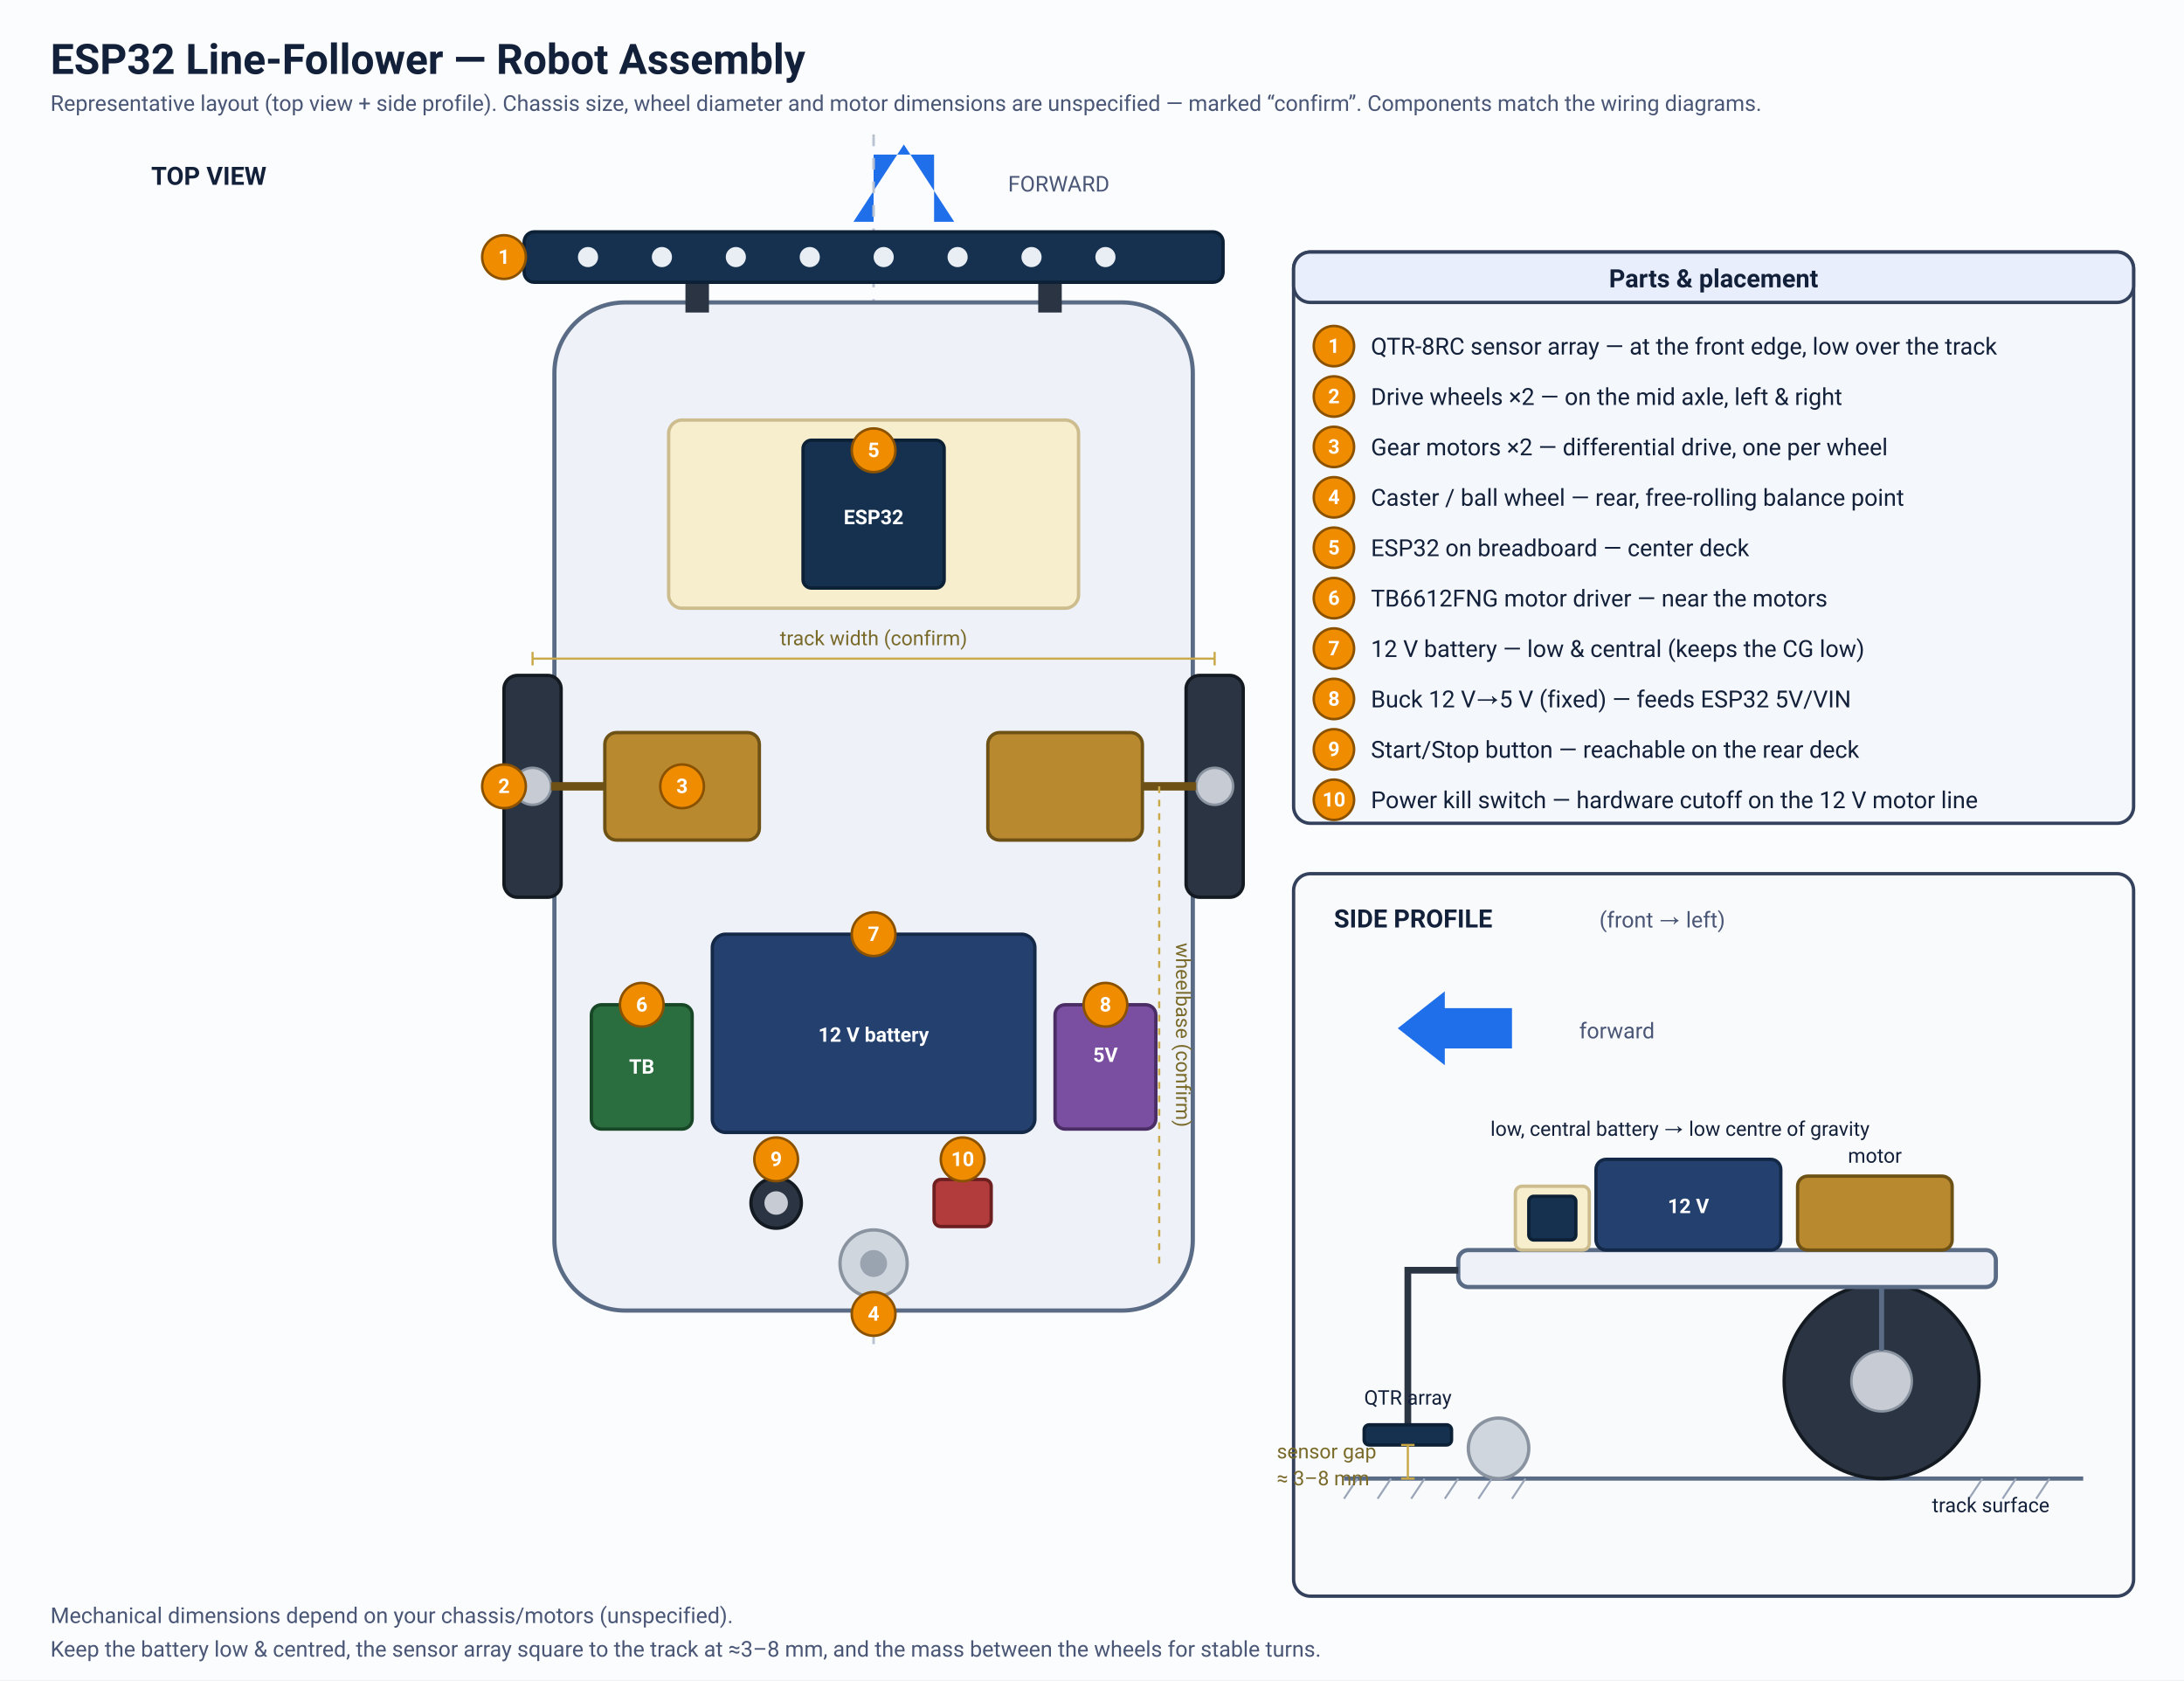
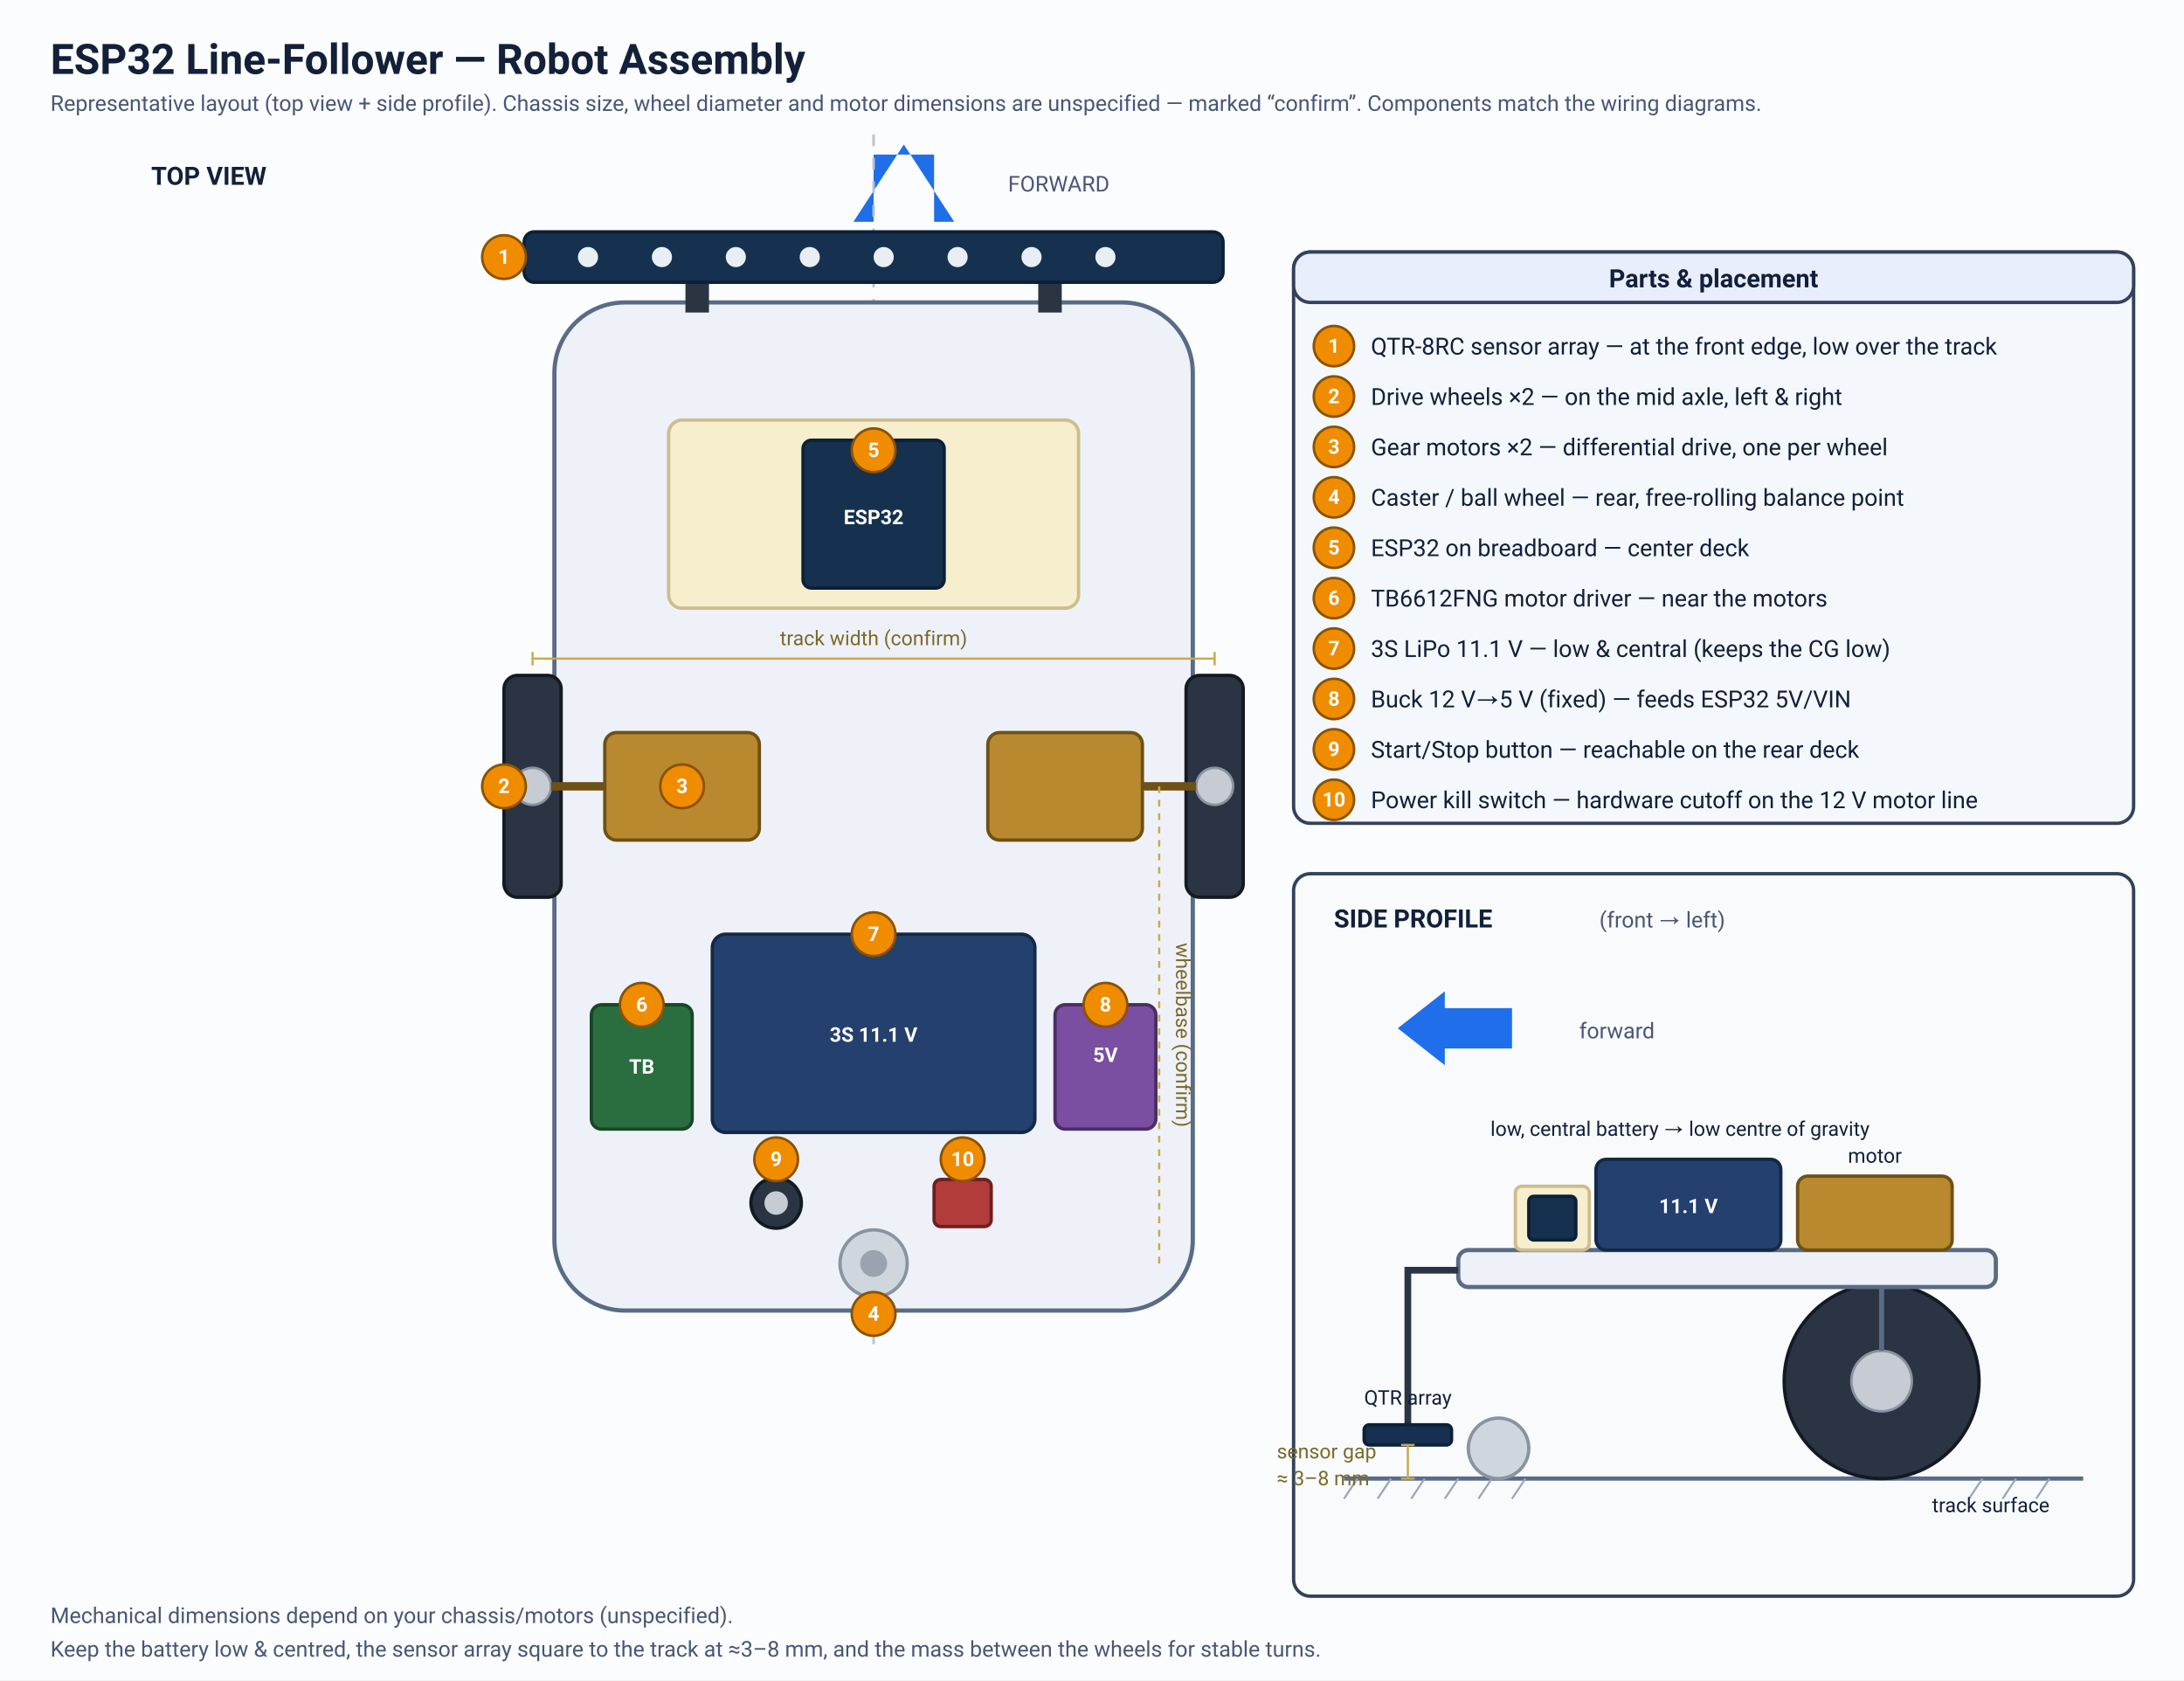
<svg xmlns="http://www.w3.org/2000/svg" viewBox="0 0 1300 1000" font-family="'Segoe UI',Roboto,Helvetica,Arial,sans-serif">
  <style>
    .bg    { fill:#fbfcfe; }
    .title { fill:#13203a; font-size:25px; font-weight:700; }
    .sub   { fill:#4a5676; font-size:13px; }
    .pl    { fill:#13203a; font-size:14px; }
    .plb   { fill:#13203a; font-size:15px; font-weight:700; }
    .cap   { fill:#13203a; font-size:12px; }
    .capw  { fill:#ffffff; font-size:12px; font-weight:600; }
    .dimt  { fill:#7a6a2a; font-size:12px; }
    .lead  { stroke:#8a93a0; stroke-width:1.2; fill:none; }
    .chassis { fill:#eef2f8; stroke:#5a6b86; stroke-width:2.5; }
    .pcb   { fill:#15314f; stroke:#0c2036; stroke-width:2; }
    .drv   { fill:#2a6e3f; stroke:#184727; stroke-width:2; }
    .buck  { fill:#7a4ea0; stroke:#4a2d64; stroke-width:2; }
    .batt  { fill:#24406e; stroke:#142847; stroke-width:2; }
    .tire  { fill:#2b3442; stroke:#141a22; stroke-width:2; }
    .hub   { fill:#c7ccd4; stroke:#8a93a0; stroke-width:1.5; }
    .motor { fill:#b9892f; stroke:#6e5115; stroke-width:2; }
    .badge { fill:#f08c00; stroke:#8a5200; stroke-width:1.5; }
    .bt    { fill:#ffffff; font-size:12px; font-weight:700; }
    .arrow { fill:#1f6feb; }
  </style>
  <rect class="bg" x="0" y="0" width="1300" height="1000" />
  <text class="title" x="30" y="44">ESP32 Line-Follower — Robot Assembly</text>
  <text class="sub" x="30" y="66">Representative layout (top view + side profile). Chassis size, wheel diameter and motor dimensions are unspecified — marked “confirm”. Components match the wiring diagrams.</text>
  <text class="plb" x="90" y="110">TOP VIEW</text>
  <g>
    <path class="arrow" d="M470,92 L470,132 L458,132 L488,86 L518,132 L506,132 L506,92 Z" transform="translate(50,0)" />
    <text class="sub" x="600" y="114" text-anchor="start">FORWARD</text>
  </g>
  <line x1="520" y1="80" x2="520" y2="800" stroke="#b9c2d0" stroke-width="1.5" stroke-dasharray="7 7" />
  <rect class="chassis" x="330" y="180" width="380" height="600" rx="42" />
  <rect x="408" y="150" width="14" height="36" fill="#2b3442" />
  <rect x="618" y="150" width="14" height="36" fill="#2b3442" />
  <rect class="pcb" x="312" y="138" width="416" height="30" rx="6" />
  <g fill="#e9eef5">
    <circle cx="350" cy="153" r="6" />
    <circle cx="394" cy="153" r="6" />
    <circle cx="438" cy="153" r="6" />
    <circle cx="482" cy="153" r="6" />
    <circle cx="526" cy="153" r="6" />
    <circle cx="570" cy="153" r="6" />
    <circle cx="614" cy="153" r="6" />
    <circle cx="658" cy="153" r="6" />
  </g>
  <rect class="tire" x="300" y="402" width="34" height="132" rx="8" />
  <circle class="hub" cx="317" cy="468" r="11" />
  <rect class="tire" x="706" y="402" width="34" height="132" rx="8" />
  <circle class="hub" cx="723" cy="468" r="11" />
  <rect class="motor" x="360" y="436" width="92" height="64" rx="7" />
  <line x1="360" y1="468" x2="328" y2="468" stroke="#6e5115" stroke-width="5" />
  <rect class="motor" x="588" y="436" width="92" height="64" rx="7" />
  <line x1="680" y1="468" x2="712" y2="468" stroke="#6e5115" stroke-width="5" />
  <rect x="398" y="250" width="244" height="112" rx="8" fill="#f6eecd" stroke="#cdbd8e" stroke-width="2" />
  <rect class="pcb" x="478" y="262" width="84" height="88" rx="5" />
  <text class="bt" x="520" y="312" text-anchor="middle">ESP32</text>
  <rect class="drv" x="352" y="598" width="60" height="74" rx="6" />
  <text class="bt" x="382" y="639" text-anchor="middle">TB</text>
  <rect class="buck" x="628" y="598" width="60" height="74" rx="6" />
  <text class="bt" x="658" y="632" text-anchor="middle">5V</text>
  <rect class="batt" x="424" y="556" width="192" height="118" rx="8" />
-   <text class="bt" x="520" y="620" text-anchor="middle">12 V battery</text>
+   <text class="bt" x="520" y="620" text-anchor="middle">3S 11.1 V</text>
  <circle cx="462" cy="716" r="15" fill="#2b3442" stroke="#141a22" stroke-width="2" />
  <circle cx="462" cy="716" r="7" fill="#c7ccd4" />
  <rect x="556" y="702" width="34" height="28" rx="4" fill="#b23b3b" stroke="#6e1f1f" stroke-width="2" />
  <circle cx="520" cy="752" r="20" fill="#cfd6de" stroke="#8a93a0" stroke-width="2" />
  <circle cx="520" cy="752" r="8" fill="#9aa3b0" />
  <line x1="317" y1="392" x2="723" y2="392" stroke="#caa94a" stroke-width="1.3" />
  <path d="M317,388 V396 M723,388 V396" stroke="#caa94a" stroke-width="1.3" />
  <text class="dimt" x="520" y="384" text-anchor="middle">track width (confirm)</text>
  <line x1="690" y1="468" x2="690" y2="752" stroke="#caa94a" stroke-width="1.3" stroke-dasharray="4 4" />
  <text class="dimt" x="700" y="616" transform="rotate(90,700,616)" text-anchor="middle">wheelbase (confirm)</text>
  <g>
    <circle class="badge" cx="300" cy="153" r="13" />
    <text class="bt" x="300" y="157" text-anchor="middle">1</text>
    <circle class="badge" cx="300" cy="468" r="13" />
    <text class="bt" x="300" y="472" text-anchor="middle">2</text>
    <circle class="badge" cx="406" cy="468" r="13" />
    <text class="bt" x="406" y="472" text-anchor="middle">3</text>
    <circle class="badge" cx="520" cy="782" r="13" />
    <text class="bt" x="520" y="786" text-anchor="middle">4</text>
    <circle class="badge" cx="520" cy="268" r="13" />
    <text class="bt" x="520" y="272" text-anchor="middle">5</text>
    <circle class="badge" cx="382" cy="598" r="13" />
    <text class="bt" x="382" y="602" text-anchor="middle">6</text>
    <circle class="badge" cx="520" cy="556" r="13" />
    <text class="bt" x="520" y="560" text-anchor="middle">7</text>
    <circle class="badge" cx="658" cy="598" r="13" />
    <text class="bt" x="658" y="602" text-anchor="middle">8</text>
    <circle class="badge" cx="462" cy="690" r="13" />
    <text class="bt" x="462" y="694" text-anchor="middle">9</text>
    <circle class="badge" cx="573" cy="690" r="13" />
    <text class="bt" x="573" y="694" text-anchor="middle">10</text>
  </g>
  <rect x="770" y="150" width="500" height="340" rx="10" fill="#f4f7fb" stroke="#33415c" stroke-width="2" />
  <rect x="770" y="150" width="500" height="30" rx="10" fill="#e8eefc" stroke="#33415c" stroke-width="2" />
  <text class="plb" x="1020" y="171" text-anchor="middle">Parts &amp; placement</text>
  <g>
    <g>
      <circle class="badge" cx="794" cy="206" r="12" />
      <text class="bt" x="794" y="210" text-anchor="middle">1</text>
      <text class="pl" x="816" y="211">QTR-8RC sensor array — at the front edge, low over the track</text>
    </g>
    <g>
      <circle class="badge" cx="794" cy="236" r="12" />
      <text class="bt" x="794" y="240" text-anchor="middle">2</text>
      <text class="pl" x="816" y="241">Drive wheels ×2 — on the mid axle, left &amp; right</text>
    </g>
    <g>
      <circle class="badge" cx="794" cy="266" r="12" />
      <text class="bt" x="794" y="270" text-anchor="middle">3</text>
      <text class="pl" x="816" y="271">Gear motors ×2 — differential drive, one per wheel</text>
    </g>
    <g>
      <circle class="badge" cx="794" cy="296" r="12" />
      <text class="bt" x="794" y="300" text-anchor="middle">4</text>
      <text class="pl" x="816" y="301">Caster / ball wheel — rear, free-rolling balance point</text>
    </g>
    <g>
      <circle class="badge" cx="794" cy="326" r="12" />
      <text class="bt" x="794" y="330" text-anchor="middle">5</text>
      <text class="pl" x="816" y="331">ESP32 on breadboard — center deck</text>
    </g>
    <g>
      <circle class="badge" cx="794" cy="356" r="12" />
      <text class="bt" x="794" y="360" text-anchor="middle">6</text>
      <text class="pl" x="816" y="361">TB6612FNG motor driver — near the motors</text>
    </g>
    <g>
      <circle class="badge" cx="794" cy="386" r="12" />
      <text class="bt" x="794" y="390" text-anchor="middle">7</text>
-       <text class="pl" x="816" y="391">12 V battery — low &amp; central (keeps the CG low)</text>
+       <text class="pl" x="816" y="391">3S LiPo 11.1 V — low &amp; central (keeps the CG low)</text>
    </g>
    <g>
      <circle class="badge" cx="794" cy="416" r="12" />
      <text class="bt" x="794" y="420" text-anchor="middle">8</text>
      <text class="pl" x="816" y="421">Buck 12 V→5 V (fixed) — feeds ESP32 5V/VIN</text>
    </g>
    <g>
      <circle class="badge" cx="794" cy="446" r="12" />
      <text class="bt" x="794" y="450" text-anchor="middle">9</text>
      <text class="pl" x="816" y="451">Start/Stop button — reachable on the rear deck</text>
    </g>
    <g>
      <circle class="badge" cx="794" cy="476" r="12" />
      <text class="bt" x="794" y="480" text-anchor="middle">10</text>
      <text class="pl" x="816" y="481">Power kill switch — hardware cutoff on the 12 V motor line</text>
    </g>
  </g>
  <rect x="770" y="520" width="500" height="430" rx="10" fill="#f9fafc" stroke="#33415c" stroke-width="2" />
  <text class="plb" x="794" y="552">SIDE PROFILE</text>
  <text class="sub" x="952" y="552">(front → left)</text>
  <line x1="800" y1="880" x2="1240" y2="880" stroke="#5a6b86" stroke-width="2.5" />
  <g stroke="#9aa6b8" stroke-width="1.2">
    <line x1="808" y1="880" x2="800" y2="892" />
    <line x1="828" y1="880" x2="820" y2="892" />
    <line x1="848" y1="880" x2="840" y2="892" />
    <line x1="868" y1="880" x2="860" y2="892" />
    <line x1="888" y1="880" x2="880" y2="892" />
    <line x1="908" y1="880" x2="900" y2="892" />
    <line x1="1180" y1="880" x2="1172" y2="892" />
    <line x1="1200" y1="880" x2="1192" y2="892" />
    <line x1="1220" y1="880" x2="1212" y2="892" />
  </g>
  <text class="cap" x="1150" y="900">track surface</text>
  <circle class="tire" cx="1120" cy="822" r="58" />
  <circle class="hub" cx="1120" cy="822" r="18" />
  <circle cx="892" cy="862" r="18" fill="#cfd6de" stroke="#8a93a0" stroke-width="2" />
  <rect class="chassis" x="868" y="744" width="320" height="22" rx="6" />
  <line x1="1120" y1="766" x2="1120" y2="804" stroke="#5a6b86" stroke-width="3" />
  <rect class="motor" x="1070" y="700" width="92" height="44" rx="6" />
  <text class="cap" x="1116" y="692" text-anchor="middle">motor</text>
  <rect class="batt" x="950" y="690" width="110" height="54" rx="6" />
-   <text class="bt" x="1005" y="722" text-anchor="middle">12 V</text>
+   <text class="bt" x="1005" y="722" text-anchor="middle">11.1 V</text>
  <rect x="902" y="706" width="44" height="38" rx="4" fill="#f6eecd" stroke="#cdbd8e" stroke-width="2" />
  <rect class="pcb" x="910" y="712" width="28" height="26" rx="3" />
  <path d="M868,756 L838,756 L838,850" stroke="#2b3442" stroke-width="4" fill="none" />
  <rect class="pcb" x="812" y="848" width="52" height="12" rx="3" />
  <line x1="838" y1="860" x2="838" y2="880" stroke="#caa94a" stroke-width="1.3" />
  <path d="M834,860 H842 M834,880 H842" stroke="#caa94a" stroke-width="1.3" />
  <text class="dimt" x="760" y="868">sensor gap</text>
  <text class="dimt" x="760" y="884">≈ 3–8 mm</text>
  <path class="arrow" d="M900,600 L860,600 L860,590 L832,612 L860,634 L860,624 L900,624 Z" />
  <text class="sub" x="940" y="618">forward</text>
  <text class="cap" x="1000" y="676" text-anchor="middle">low, central battery → low centre of gravity</text>
  <text class="cap" x="812" y="836">QTR array</text>
  <text class="sub" x="30" y="966">Mechanical dimensions depend on your chassis/motors (unspecified).</text>
  <text class="sub" x="30" y="986">Keep the battery low &amp; centred, the sensor array square to the track at ≈3–8 mm, and the mass between the wheels for stable turns.</text>
</svg>
